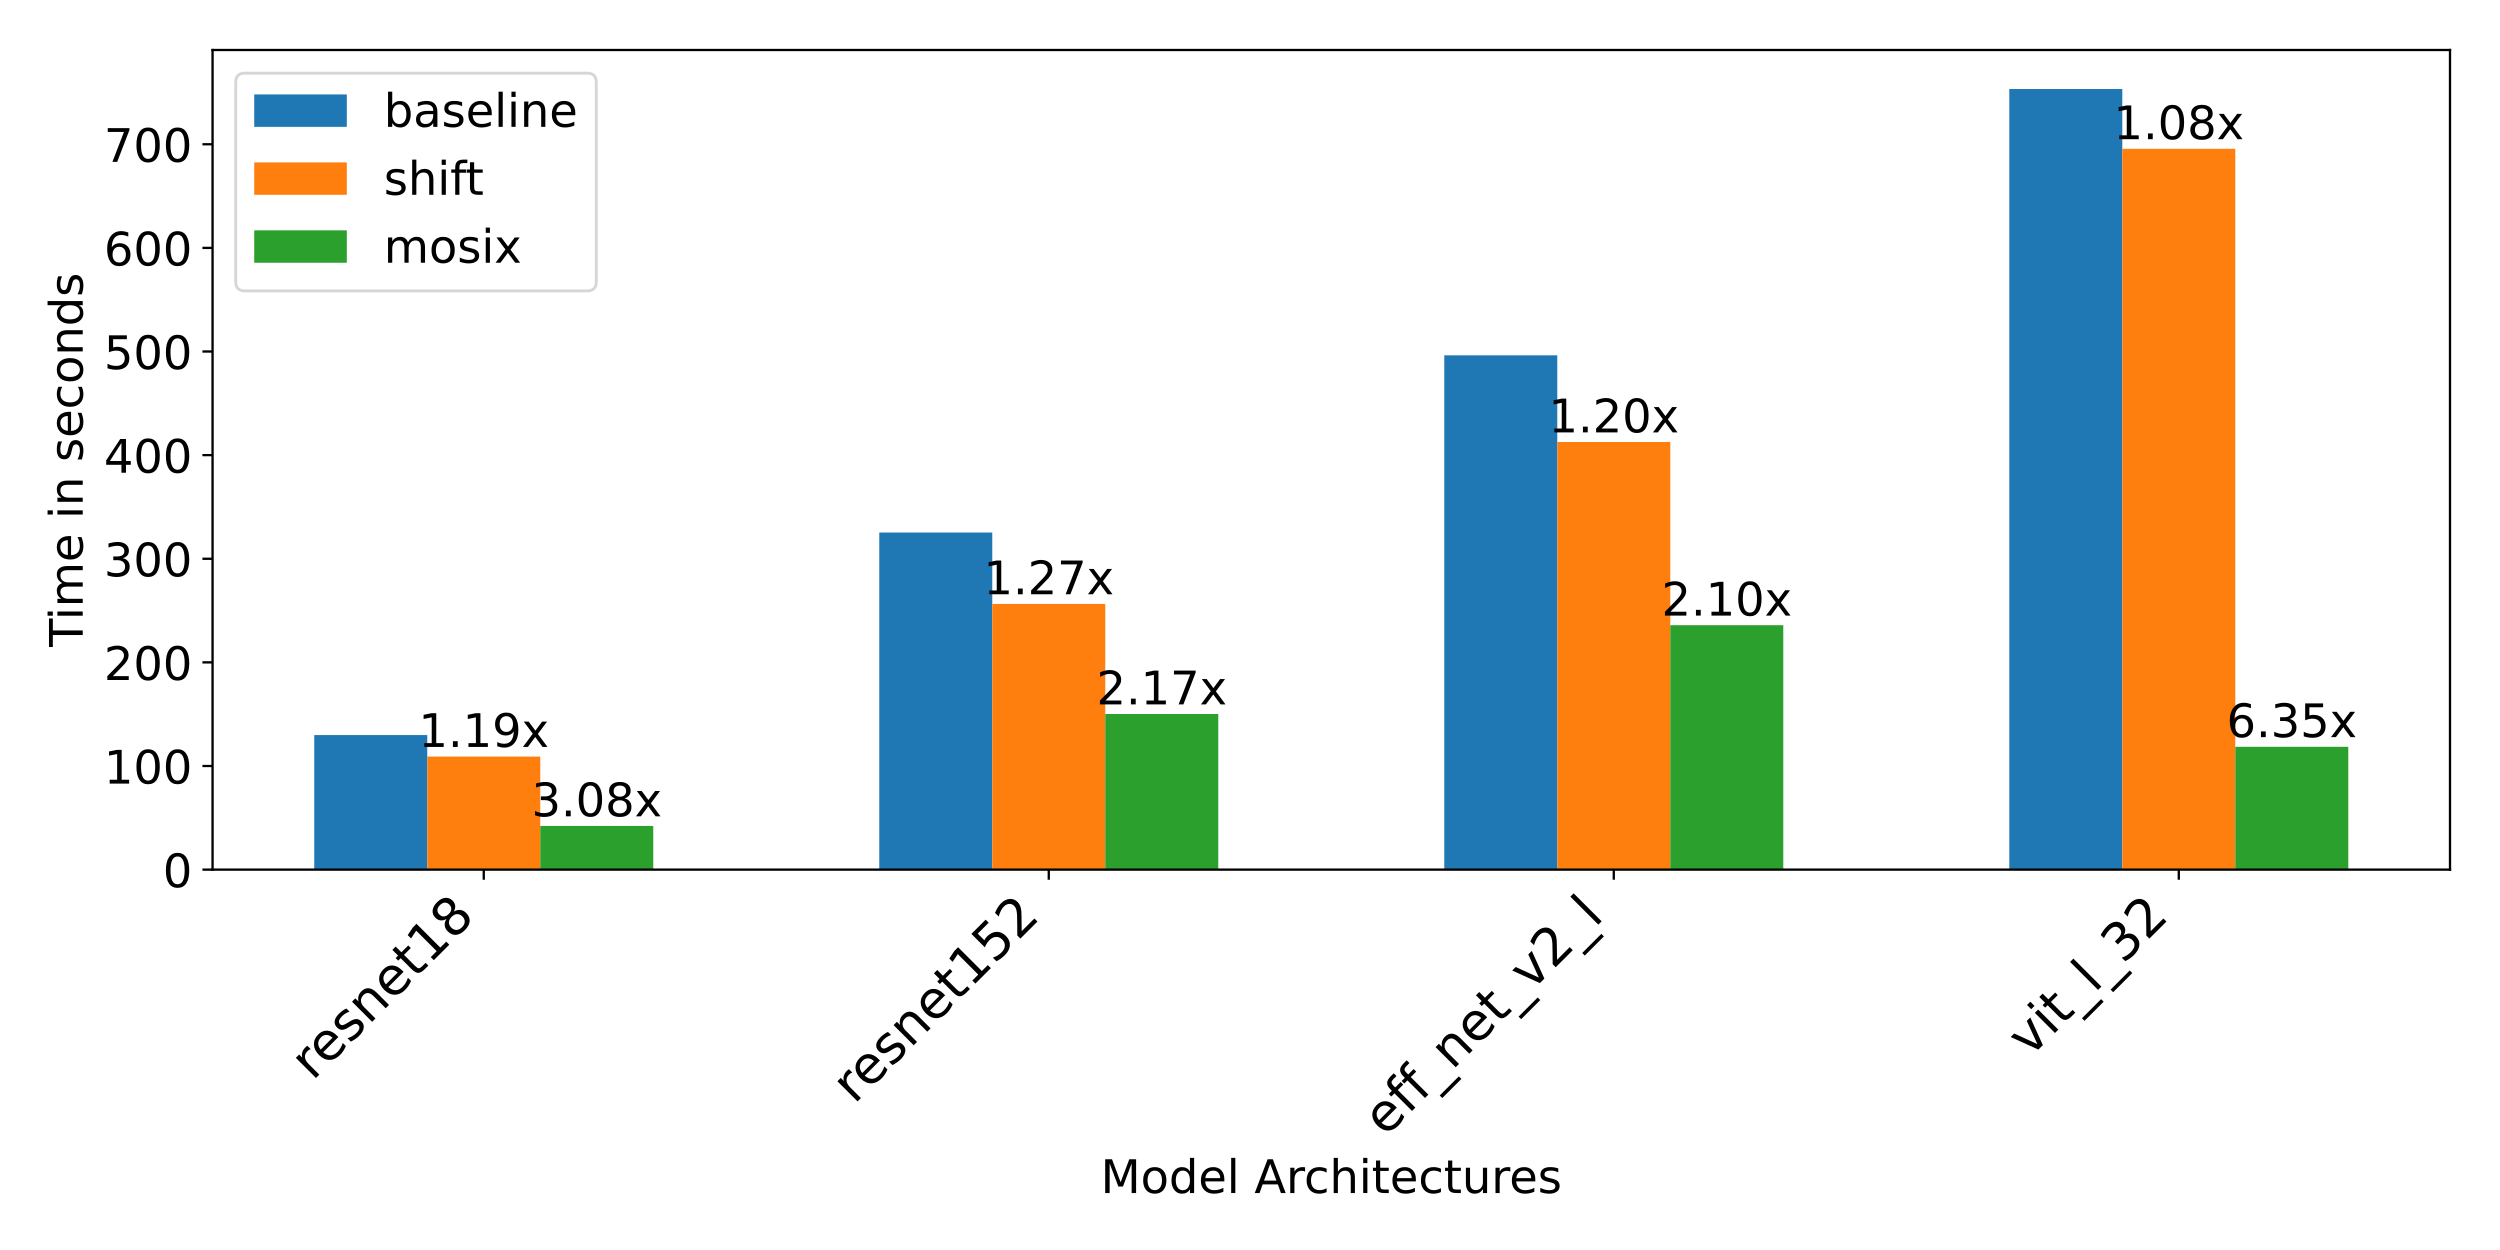
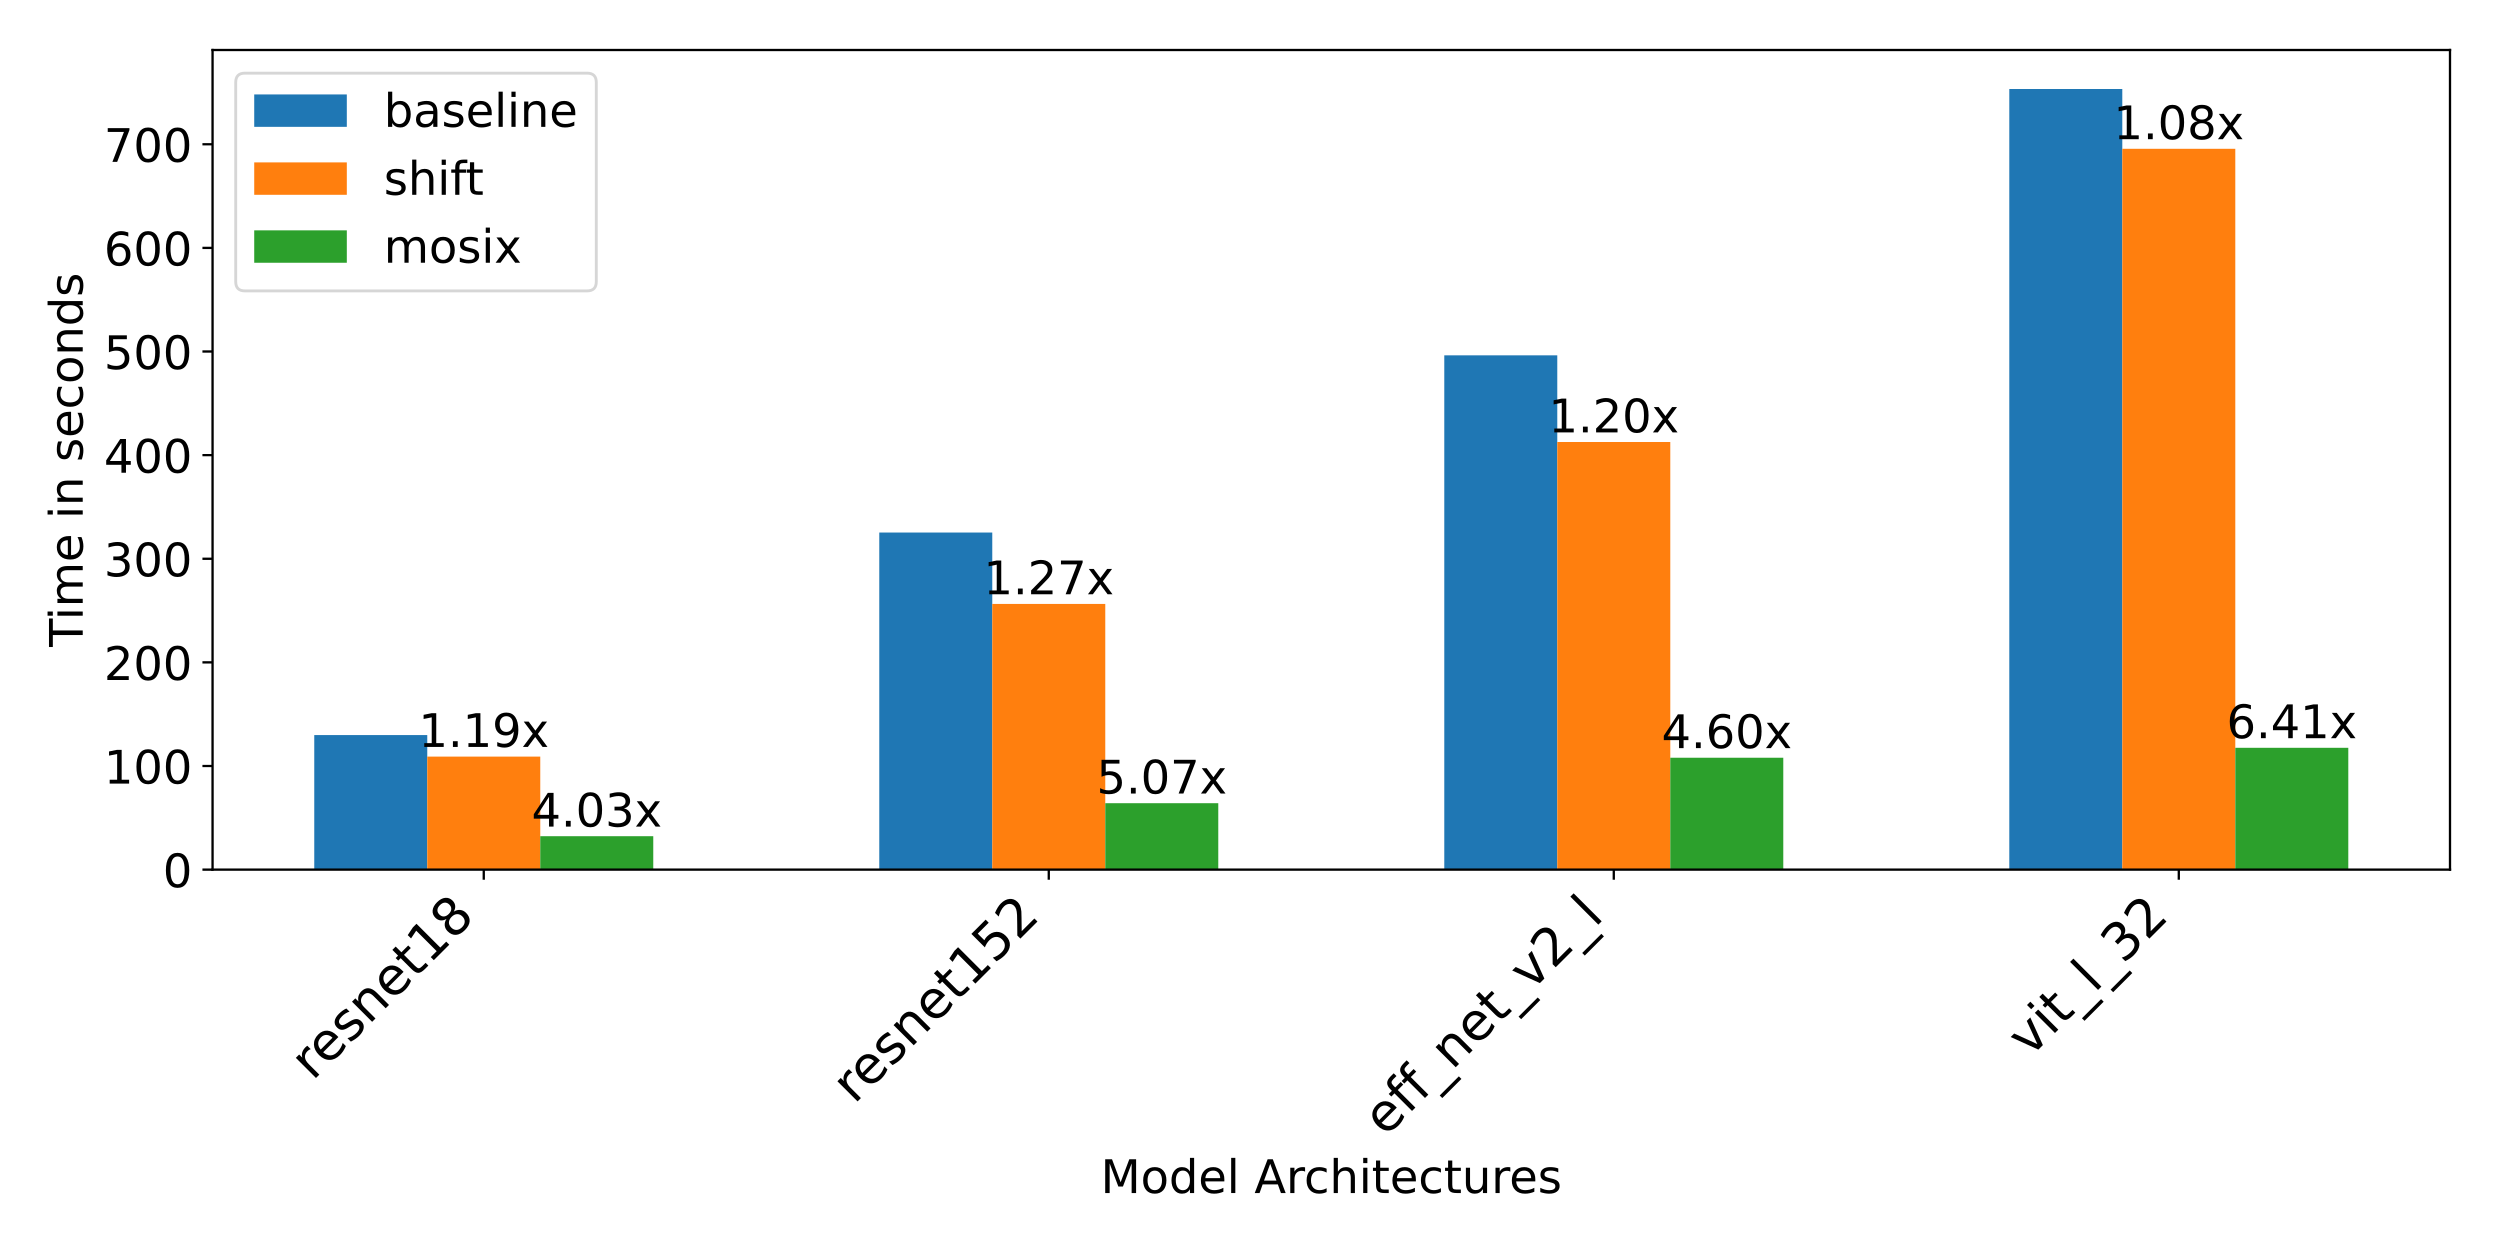
<svg xmlns="http://www.w3.org/2000/svg" xmlns:xlink="http://www.w3.org/1999/xlink" width="864pt" height="432pt" viewBox="0 0 864 432" version="1.1">
  <defs>
    <style type="text/css">*{stroke-linejoin: round; stroke-linecap: butt}</style>
  </defs>
  <g id="figure_1">
    <g id="patch_1">
      <path d="M 0 432  L 864 432  L 864 0  L 0 0  z " style="fill: #ffffff" />
    </g>
    <g id="axes_1">
      <g id="patch_2">
        <path d="M 73.46 300.543  L 846.72 300.543  L 846.72 17.28  L 73.46 17.28  z " style="fill: #ffffff" />
      </g>
      <g id="patch_3">
-         <path d="M 108.608 300.543  L 147.662 300.543  L 147.662 254.031  L 108.608 254.031  z " clip-path="url(#p762d72f875)" style="fill: #1f77b4" />
+         <path d="M 108.608 300.543  L 147.662 300.543  L 147.662 254.031  L 108.608 254.031  z " clip-path="url(#p496a6d318c)" style="fill: #1f77b4" />
      </g>
      <g id="patch_4">
-         <path d="M 303.876 300.543  L 342.929 300.543  L 342.929 184.034  L 303.876 184.034  z " clip-path="url(#p762d72f875)" style="fill: #1f77b4" />
+         <path d="M 303.876 300.543  L 342.929 300.543  L 342.929 184.034  L 303.876 184.034  z " clip-path="url(#p496a6d318c)" style="fill: #1f77b4" />
      </g>
      <g id="patch_5">
-         <path d="M 499.144 300.543  L 538.197 300.543  L 538.197 122.802  L 499.144 122.802  z " clip-path="url(#p762d72f875)" style="fill: #1f77b4" />
+         <path d="M 499.144 300.543  L 538.197 300.543  L 538.197 122.802  L 499.144 122.802  z " clip-path="url(#p496a6d318c)" style="fill: #1f77b4" />
      </g>
      <g id="patch_6">
-         <path d="M 694.411 300.543  L 733.465 300.543  L 733.465 30.769  L 694.411 30.769  z " clip-path="url(#p762d72f875)" style="fill: #1f77b4" />
+         <path d="M 694.411 300.543  L 733.465 300.543  L 733.465 30.769  L 694.411 30.769  z " clip-path="url(#p496a6d318c)" style="fill: #1f77b4" />
      </g>
      <g id="patch_7">
-         <path d="M 147.662 300.543  L 186.715 300.543  L 186.715 261.472  L 147.662 261.472  z " clip-path="url(#p762d72f875)" style="fill: #ff7f0e" />
+         <path d="M 147.662 300.543  L 186.715 300.543  L 186.715 261.472  L 147.662 261.472  z " clip-path="url(#p496a6d318c)" style="fill: #ff7f0e" />
      </g>
      <g id="patch_8">
-         <path d="M 342.929 300.543  L 381.983 300.543  L 381.983 208.709  L 342.929 208.709  z " clip-path="url(#p762d72f875)" style="fill: #ff7f0e" />
+         <path d="M 342.929 300.543  L 381.983 300.543  L 381.983 208.709  L 342.929 208.709  z " clip-path="url(#p496a6d318c)" style="fill: #ff7f0e" />
      </g>
      <g id="patch_9">
-         <path d="M 538.197 300.543  L 577.251 300.543  L 577.251 152.756  L 538.197 152.756  z " clip-path="url(#p762d72f875)" style="fill: #ff7f0e" />
+         <path d="M 538.197 300.543  L 577.251 300.543  L 577.251 152.756  L 538.197 152.756  z " clip-path="url(#p496a6d318c)" style="fill: #ff7f0e" />
      </g>
      <g id="patch_10">
-         <path d="M 733.465 300.543  L 772.518 300.543  L 772.518 51.432  L 733.465 51.432  z " clip-path="url(#p762d72f875)" style="fill: #ff7f0e" />
+         <path d="M 733.465 300.543  L 772.518 300.543  L 772.518 51.432  L 733.465 51.432  z " clip-path="url(#p496a6d318c)" style="fill: #ff7f0e" />
      </g>
      <g id="patch_11">
-         <path d="M 186.715 300.543  L 225.769 300.543  L 225.769 285.445  L 186.715 285.445  z " clip-path="url(#p762d72f875)" style="fill: #2ca02c" />
+         <path d="M 186.715 300.543  L 225.769 300.543  L 225.769 288.999  L 186.715 288.999  z " clip-path="url(#p496a6d318c)" style="fill: #2ca02c" />
      </g>
      <g id="patch_12">
-         <path d="M 381.983 300.543  L 421.036 300.543  L 421.036 246.763  L 381.983 246.763  z " clip-path="url(#p762d72f875)" style="fill: #2ca02c" />
+         <path d="M 381.983 300.543  L 421.036 300.543  L 421.036 277.575  L 381.983 277.575  z " clip-path="url(#p496a6d318c)" style="fill: #2ca02c" />
      </g>
      <g id="patch_13">
-         <path d="M 577.251 300.543  L 616.304 300.543  L 616.304 216.074  L 577.251 216.074  z " clip-path="url(#p762d72f875)" style="fill: #2ca02c" />
+         <path d="M 577.251 300.543  L 616.304 300.543  L 616.304 261.874  L 577.251 261.874  z " clip-path="url(#p496a6d318c)" style="fill: #2ca02c" />
      </g>
      <g id="patch_14">
-         <path d="M 772.518 300.543  L 811.572 300.543  L 811.572 258.084  L 772.518 258.084  z " clip-path="url(#p762d72f875)" style="fill: #2ca02c" />
+         <path d="M 772.518 300.543  L 811.572 300.543  L 811.572 258.442  L 772.518 258.442  z " clip-path="url(#p496a6d318c)" style="fill: #2ca02c" />
      </g>
      <g id="matplotlib.axis_1">
        <g id="xtick_1">
          <g id="line2d_1">
            <defs>
-               <path id="mbc0550a455" d="M 0 0  L 0 3.5  " style="stroke: #000000; stroke-width: 0.8" />
+               <path id="me712359723" d="M 0 0  L 0 3.5  " style="stroke: #000000; stroke-width: 0.8" />
            </defs>
            <g>
-               <use xlink:href="#mbc0550a455" x="167.188" y="300.543" style="stroke: #000000; stroke-width: 0.8" />
+               <use xlink:href="#me712359723" x="167.188" y="300.543" style="stroke: #000000; stroke-width: 0.8" />
            </g>
          </g>
          <g id="text_1">
            <g transform="translate(108.0494 373.7061) rotate(-45) scale(0.18 -0.18)">
              <defs>
                <path id="DejaVuSans-72" d="M 2631 2963  Q 2534 3019 2420 3045  Q 2306 3072 2169 3072  Q 1681 3072 1420 2755  Q 1159 2438 1159 1844  L 1159 0  L 581 0  L 581 3500  L 1159 3500  L 1159 2956  Q 1341 3275 1631 3429  Q 1922 3584 2338 3584  Q 2397 3584 2469 3576  Q 2541 3569 2628 3553  L 2631 2963  z " transform="scale(0.015625)" />
                <path id="DejaVuSans-65" d="M 3597 1894  L 3597 1613  L 953 1613  Q 991 1019 1311 708  Q 1631 397 2203 397  Q 2534 397 2845 478  Q 3156 559 3463 722  L 3463 178  Q 3153 47 2828 -22  Q 2503 -91 2169 -91  Q 1331 -91 842 396  Q 353 884 353 1716  Q 353 2575 817 3079  Q 1281 3584 2069 3584  Q 2775 3584 3186 3129  Q 3597 2675 3597 1894  z M 3022 2063  Q 3016 2534 2758 2815  Q 2500 3097 2075 3097  Q 1594 3097 1305 2825  Q 1016 2553 972 2059  L 3022 2063  z " transform="scale(0.015625)" />
                <path id="DejaVuSans-73" d="M 2834 3397  L 2834 2853  Q 2591 2978 2328 3040  Q 2066 3103 1784 3103  Q 1356 3103 1142 2972  Q 928 2841 928 2578  Q 928 2378 1081 2264  Q 1234 2150 1697 2047  L 1894 2003  Q 2506 1872 2764 1633  Q 3022 1394 3022 966  Q 3022 478 2636 193  Q 2250 -91 1575 -91  Q 1294 -91 989 -36  Q 684 19 347 128  L 347 722  Q 666 556 975 473  Q 1284 391 1588 391  Q 1994 391 2212 530  Q 2431 669 2431 922  Q 2431 1156 2273 1281  Q 2116 1406 1581 1522  L 1381 1569  Q 847 1681 609 1914  Q 372 2147 372 2553  Q 372 3047 722 3315  Q 1072 3584 1716 3584  Q 2034 3584 2315 3537  Q 2597 3491 2834 3397  z " transform="scale(0.015625)" />
                <path id="DejaVuSans-6e" d="M 3513 2113  L 3513 0  L 2938 0  L 2938 2094  Q 2938 2591 2744 2837  Q 2550 3084 2163 3084  Q 1697 3084 1428 2787  Q 1159 2491 1159 1978  L 1159 0  L 581 0  L 581 3500  L 1159 3500  L 1159 2956  Q 1366 3272 1645 3428  Q 1925 3584 2291 3584  Q 2894 3584 3203 3211  Q 3513 2838 3513 2113  z " transform="scale(0.015625)" />
                <path id="DejaVuSans-74" d="M 1172 4494  L 1172 3500  L 2356 3500  L 2356 3053  L 1172 3053  L 1172 1153  Q 1172 725 1289 603  Q 1406 481 1766 481  L 2356 481  L 2356 0  L 1766 0  Q 1100 0 847 248  Q 594 497 594 1153  L 594 3053  L 172 3053  L 172 3500  L 594 3500  L 594 4494  L 1172 4494  z " transform="scale(0.015625)" />
                <path id="DejaVuSans-31" d="M 794 531  L 1825 531  L 1825 4091  L 703 3866  L 703 4441  L 1819 4666  L 2450 4666  L 2450 531  L 3481 531  L 3481 0  L 794 0  L 794 531  z " transform="scale(0.015625)" />
                <path id="DejaVuSans-38" d="M 2034 2216  Q 1584 2216 1326 1975  Q 1069 1734 1069 1313  Q 1069 891 1326 650  Q 1584 409 2034 409  Q 2484 409 2743 651  Q 3003 894 3003 1313  Q 3003 1734 2745 1975  Q 2488 2216 2034 2216  z M 1403 2484  Q 997 2584 770 2862  Q 544 3141 544 3541  Q 544 4100 942 4425  Q 1341 4750 2034 4750  Q 2731 4750 3128 4425  Q 3525 4100 3525 3541  Q 3525 3141 3298 2862  Q 3072 2584 2669 2484  Q 3125 2378 3379 2068  Q 3634 1759 3634 1313  Q 3634 634 3220 271  Q 2806 -91 2034 -91  Q 1263 -91 848 271  Q 434 634 434 1313  Q 434 1759 690 2068  Q 947 2378 1403 2484  z M 1172 3481  Q 1172 3119 1398 2916  Q 1625 2713 2034 2713  Q 2441 2713 2670 2916  Q 2900 3119 2900 3481  Q 2900 3844 2670 4047  Q 2441 4250 2034 4250  Q 1625 4250 1398 4047  Q 1172 3844 1172 3481  z " transform="scale(0.015625)" />
              </defs>
              <use xlink:href="#DejaVuSans-72" />
              <use xlink:href="#DejaVuSans-65" x="38.863" />
              <use xlink:href="#DejaVuSans-73" x="100.387" />
              <use xlink:href="#DejaVuSans-6e" x="152.486" />
              <use xlink:href="#DejaVuSans-65" x="215.865" />
              <use xlink:href="#DejaVuSans-74" x="277.389" />
              <use xlink:href="#DejaVuSans-31" x="316.598" />
              <use xlink:href="#DejaVuSans-38" x="380.221" />
            </g>
          </g>
        </g>
        <g id="xtick_2">
          <g id="line2d_2">
            <g>
-               <use xlink:href="#mbc0550a455" x="362.456" y="300.543" style="stroke: #000000; stroke-width: 0.8" />
+               <use xlink:href="#me712359723" x="362.456" y="300.543" style="stroke: #000000; stroke-width: 0.8" />
            </g>
          </g>
          <g id="text_2">
            <g transform="translate(295.2189 381.8042) rotate(-45) scale(0.18 -0.18)">
              <defs>
                <path id="DejaVuSans-35" d="M 691 4666  L 3169 4666  L 3169 4134  L 1269 4134  L 1269 2991  Q 1406 3038 1543 3061  Q 1681 3084 1819 3084  Q 2600 3084 3056 2656  Q 3513 2228 3513 1497  Q 3513 744 3044 326  Q 2575 -91 1722 -91  Q 1428 -91 1123 -41  Q 819 9 494 109  L 494 744  Q 775 591 1075 516  Q 1375 441 1709 441  Q 2250 441 2565 725  Q 2881 1009 2881 1497  Q 2881 1984 2565 2268  Q 2250 2553 1709 2553  Q 1456 2553 1204 2497  Q 953 2441 691 2322  L 691 4666  z " transform="scale(0.015625)" />
                <path id="DejaVuSans-32" d="M 1228 531  L 3431 531  L 3431 0  L 469 0  L 469 531  Q 828 903 1448 1529  Q 2069 2156 2228 2338  Q 2531 2678 2651 2914  Q 2772 3150 2772 3378  Q 2772 3750 2511 3984  Q 2250 4219 1831 4219  Q 1534 4219 1204 4116  Q 875 4013 500 3803  L 500 4441  Q 881 4594 1212 4672  Q 1544 4750 1819 4750  Q 2544 4750 2975 4387  Q 3406 4025 3406 3419  Q 3406 3131 3298 2873  Q 3191 2616 2906 2266  Q 2828 2175 2409 1742  Q 1991 1309 1228 531  z " transform="scale(0.015625)" />
              </defs>
              <use xlink:href="#DejaVuSans-72" />
              <use xlink:href="#DejaVuSans-65" x="38.863" />
              <use xlink:href="#DejaVuSans-73" x="100.387" />
              <use xlink:href="#DejaVuSans-6e" x="152.486" />
              <use xlink:href="#DejaVuSans-65" x="215.865" />
              <use xlink:href="#DejaVuSans-74" x="277.389" />
              <use xlink:href="#DejaVuSans-31" x="316.598" />
              <use xlink:href="#DejaVuSans-35" x="380.221" />
              <use xlink:href="#DejaVuSans-32" x="443.844" />
            </g>
          </g>
        </g>
        <g id="xtick_3">
          <g id="line2d_3">
            <g>
-               <use xlink:href="#mbc0550a455" x="557.724" y="300.543" style="stroke: #000000; stroke-width: 0.8" />
+               <use xlink:href="#me712359723" x="557.724" y="300.543" style="stroke: #000000; stroke-width: 0.8" />
            </g>
          </g>
          <g id="text_3">
            <g transform="translate(478.7829 393.1539) rotate(-45) scale(0.18 -0.18)">
              <defs>
                <path id="DejaVuSans-66" d="M 2375 4863  L 2375 4384  L 1825 4384  Q 1516 4384 1395 4259  Q 1275 4134 1275 3809  L 1275 3500  L 2222 3500  L 2222 3053  L 1275 3053  L 1275 0  L 697 0  L 697 3053  L 147 3053  L 147 3500  L 697 3500  L 697 3744  Q 697 4328 969 4595  Q 1241 4863 1831 4863  L 2375 4863  z " transform="scale(0.015625)" />
                <path id="DejaVuSans-5f" d="M 3263 -1063  L 3263 -1509  L -63 -1509  L -63 -1063  L 3263 -1063  z " transform="scale(0.015625)" />
                <path id="DejaVuSans-76" d="M 191 3500  L 800 3500  L 1894 563  L 2988 3500  L 3597 3500  L 2284 0  L 1503 0  L 191 3500  z " transform="scale(0.015625)" />
                <path id="DejaVuSans-6c" d="M 603 4863  L 1178 4863  L 1178 0  L 603 0  L 603 4863  z " transform="scale(0.015625)" />
              </defs>
              <use xlink:href="#DejaVuSans-65" />
              <use xlink:href="#DejaVuSans-66" x="61.523" />
              <use xlink:href="#DejaVuSans-66" x="96.729" />
              <use xlink:href="#DejaVuSans-5f" x="131.934" />
              <use xlink:href="#DejaVuSans-6e" x="181.934" />
              <use xlink:href="#DejaVuSans-65" x="245.312" />
              <use xlink:href="#DejaVuSans-74" x="306.836" />
              <use xlink:href="#DejaVuSans-5f" x="346.045" />
              <use xlink:href="#DejaVuSans-76" x="396.045" />
              <use xlink:href="#DejaVuSans-32" x="455.225" />
              <use xlink:href="#DejaVuSans-5f" x="518.848" />
              <use xlink:href="#DejaVuSans-6c" x="568.848" />
            </g>
          </g>
        </g>
        <g id="xtick_4">
          <g id="line2d_4">
            <g>
-               <use xlink:href="#mbc0550a455" x="752.992" y="300.543" style="stroke: #000000; stroke-width: 0.8" />
+               <use xlink:href="#me712359723" x="752.992" y="300.543" style="stroke: #000000; stroke-width: 0.8" />
            </g>
          </g>
          <g id="text_4">
            <g transform="translate(701.4713 365.7332) rotate(-45) scale(0.18 -0.18)">
              <defs>
                <path id="DejaVuSans-69" d="M 603 3500  L 1178 3500  L 1178 0  L 603 0  L 603 3500  z M 603 4863  L 1178 4863  L 1178 4134  L 603 4134  L 603 4863  z " transform="scale(0.015625)" />
                <path id="DejaVuSans-33" d="M 2597 2516  Q 3050 2419 3304 2112  Q 3559 1806 3559 1356  Q 3559 666 3084 287  Q 2609 -91 1734 -91  Q 1441 -91 1130 -33  Q 819 25 488 141  L 488 750  Q 750 597 1062 519  Q 1375 441 1716 441  Q 2309 441 2620 675  Q 2931 909 2931 1356  Q 2931 1769 2642 2001  Q 2353 2234 1838 2234  L 1294 2234  L 1294 2753  L 1863 2753  Q 2328 2753 2575 2939  Q 2822 3125 2822 3475  Q 2822 3834 2567 4026  Q 2313 4219 1838 4219  Q 1578 4219 1281 4162  Q 984 4106 628 3988  L 628 4550  Q 988 4650 1302 4700  Q 1616 4750 1894 4750  Q 2613 4750 3031 4423  Q 3450 4097 3450 3541  Q 3450 3153 3228 2886  Q 3006 2619 2597 2516  z " transform="scale(0.015625)" />
              </defs>
              <use xlink:href="#DejaVuSans-76" />
              <use xlink:href="#DejaVuSans-69" x="59.18" />
              <use xlink:href="#DejaVuSans-74" x="86.963" />
              <use xlink:href="#DejaVuSans-5f" x="126.172" />
              <use xlink:href="#DejaVuSans-6c" x="176.172" />
              <use xlink:href="#DejaVuSans-5f" x="203.955" />
              <use xlink:href="#DejaVuSans-33" x="253.955" />
              <use xlink:href="#DejaVuSans-32" x="317.578" />
            </g>
          </g>
        </g>
        <g id="text_5">
          <g transform="translate(380.3913 412.3124) scale(0.16 -0.16)">
            <defs>
              <path id="DejaVuSans-4d" d="M 628 4666  L 1569 4666  L 2759 1491  L 3956 4666  L 4897 4666  L 4897 0  L 4281 0  L 4281 4097  L 3078 897  L 2444 897  L 1241 4097  L 1241 0  L 628 0  L 628 4666  z " transform="scale(0.015625)" />
              <path id="DejaVuSans-6f" d="M 1959 3097  Q 1497 3097 1228 2736  Q 959 2375 959 1747  Q 959 1119 1226 758  Q 1494 397 1959 397  Q 2419 397 2687 759  Q 2956 1122 2956 1747  Q 2956 2369 2687 2733  Q 2419 3097 1959 3097  z M 1959 3584  Q 2709 3584 3137 3096  Q 3566 2609 3566 1747  Q 3566 888 3137 398  Q 2709 -91 1959 -91  Q 1206 -91 779 398  Q 353 888 353 1747  Q 353 2609 779 3096  Q 1206 3584 1959 3584  z " transform="scale(0.015625)" />
              <path id="DejaVuSans-64" d="M 2906 2969  L 2906 4863  L 3481 4863  L 3481 0  L 2906 0  L 2906 525  Q 2725 213 2448 61  Q 2172 -91 1784 -91  Q 1150 -91 751 415  Q 353 922 353 1747  Q 353 2572 751 3078  Q 1150 3584 1784 3584  Q 2172 3584 2448 3432  Q 2725 3281 2906 2969  z M 947 1747  Q 947 1113 1208 752  Q 1469 391 1925 391  Q 2381 391 2643 752  Q 2906 1113 2906 1747  Q 2906 2381 2643 2742  Q 2381 3103 1925 3103  Q 1469 3103 1208 2742  Q 947 2381 947 1747  z " transform="scale(0.015625)" />
              <path id="DejaVuSans-20" transform="scale(0.015625)" />
              <path id="DejaVuSans-41" d="M 2188 4044  L 1331 1722  L 3047 1722  L 2188 4044  z M 1831 4666  L 2547 4666  L 4325 0  L 3669 0  L 3244 1197  L 1141 1197  L 716 0  L 50 0  L 1831 4666  z " transform="scale(0.015625)" />
              <path id="DejaVuSans-63" d="M 3122 3366  L 3122 2828  Q 2878 2963 2633 3030  Q 2388 3097 2138 3097  Q 1578 3097 1268 2742  Q 959 2388 959 1747  Q 959 1106 1268 751  Q 1578 397 2138 397  Q 2388 397 2633 464  Q 2878 531 3122 666  L 3122 134  Q 2881 22 2623 -34  Q 2366 -91 2075 -91  Q 1284 -91 818 406  Q 353 903 353 1747  Q 353 2603 823 3093  Q 1294 3584 2113 3584  Q 2378 3584 2631 3529  Q 2884 3475 3122 3366  z " transform="scale(0.015625)" />
              <path id="DejaVuSans-68" d="M 3513 2113  L 3513 0  L 2938 0  L 2938 2094  Q 2938 2591 2744 2837  Q 2550 3084 2163 3084  Q 1697 3084 1428 2787  Q 1159 2491 1159 1978  L 1159 0  L 581 0  L 581 4863  L 1159 4863  L 1159 2956  Q 1366 3272 1645 3428  Q 1925 3584 2291 3584  Q 2894 3584 3203 3211  Q 3513 2838 3513 2113  z " transform="scale(0.015625)" />
              <path id="DejaVuSans-75" d="M 544 1381  L 544 3500  L 1119 3500  L 1119 1403  Q 1119 906 1312 657  Q 1506 409 1894 409  Q 2359 409 2629 706  Q 2900 1003 2900 1516  L 2900 3500  L 3475 3500  L 3475 0  L 2900 0  L 2900 538  Q 2691 219 2414 64  Q 2138 -91 1772 -91  Q 1169 -91 856 284  Q 544 659 544 1381  z M 1991 3584  L 1991 3584  z " transform="scale(0.015625)" />
            </defs>
            <use xlink:href="#DejaVuSans-4d" />
            <use xlink:href="#DejaVuSans-6f" x="86.279" />
            <use xlink:href="#DejaVuSans-64" x="147.461" />
            <use xlink:href="#DejaVuSans-65" x="210.938" />
            <use xlink:href="#DejaVuSans-6c" x="272.461" />
            <use xlink:href="#DejaVuSans-20" x="300.244" />
            <use xlink:href="#DejaVuSans-41" x="332.031" />
            <use xlink:href="#DejaVuSans-72" x="400.439" />
            <use xlink:href="#DejaVuSans-63" x="439.303" />
            <use xlink:href="#DejaVuSans-68" x="494.283" />
            <use xlink:href="#DejaVuSans-69" x="557.662" />
            <use xlink:href="#DejaVuSans-74" x="585.445" />
            <use xlink:href="#DejaVuSans-65" x="624.654" />
            <use xlink:href="#DejaVuSans-63" x="686.178" />
            <use xlink:href="#DejaVuSans-74" x="741.158" />
            <use xlink:href="#DejaVuSans-75" x="780.367" />
            <use xlink:href="#DejaVuSans-72" x="843.746" />
            <use xlink:href="#DejaVuSans-65" x="882.609" />
            <use xlink:href="#DejaVuSans-73" x="944.133" />
          </g>
        </g>
      </g>
      <g id="matplotlib.axis_2">
        <g id="ytick_1">
          <g id="line2d_5">
            <defs>
-               <path id="m5f41043212" d="M 0 0  L -3.5 0  " style="stroke: #000000; stroke-width: 0.8" />
+               <path id="me6316fe0f2" d="M 0 0  L -3.5 0  " style="stroke: #000000; stroke-width: 0.8" />
            </defs>
            <g>
-               <use xlink:href="#m5f41043212" x="73.46" y="300.543" style="stroke: #000000; stroke-width: 0.8" />
+               <use xlink:href="#me6316fe0f2" x="73.46" y="300.543" style="stroke: #000000; stroke-width: 0.8" />
            </g>
          </g>
          <g id="text_6">
            <g transform="translate(56.28 306.6215) scale(0.16 -0.16)">
              <defs>
                <path id="DejaVuSans-30" d="M 2034 4250  Q 1547 4250 1301 3770  Q 1056 3291 1056 2328  Q 1056 1369 1301 889  Q 1547 409 2034 409  Q 2525 409 2770 889  Q 3016 1369 3016 2328  Q 3016 3291 2770 3770  Q 2525 4250 2034 4250  z M 2034 4750  Q 2819 4750 3233 4129  Q 3647 3509 3647 2328  Q 3647 1150 3233 529  Q 2819 -91 2034 -91  Q 1250 -91 836 529  Q 422 1150 422 2328  Q 422 3509 836 4129  Q 1250 4750 2034 4750  z " transform="scale(0.015625)" />
              </defs>
              <use xlink:href="#DejaVuSans-30" />
            </g>
          </g>
        </g>
        <g id="ytick_2">
          <g id="line2d_6">
            <g>
-               <use xlink:href="#m5f41043212" x="73.46" y="264.731" style="stroke: #000000; stroke-width: 0.8" />
+               <use xlink:href="#me6316fe0f2" x="73.46" y="264.731" style="stroke: #000000; stroke-width: 0.8" />
            </g>
          </g>
          <g id="text_7">
            <g transform="translate(35.92 270.8097) scale(0.16 -0.16)">
              <use xlink:href="#DejaVuSans-31" />
              <use xlink:href="#DejaVuSans-30" x="63.623" />
              <use xlink:href="#DejaVuSans-30" x="127.246" />
            </g>
          </g>
        </g>
        <g id="ytick_3">
          <g id="line2d_7">
            <g>
-               <use xlink:href="#m5f41043212" x="73.46" y="228.919" style="stroke: #000000; stroke-width: 0.8" />
+               <use xlink:href="#me6316fe0f2" x="73.46" y="228.919" style="stroke: #000000; stroke-width: 0.8" />
            </g>
          </g>
          <g id="text_8">
            <g transform="translate(35.92 234.9979) scale(0.16 -0.16)">
              <use xlink:href="#DejaVuSans-32" />
              <use xlink:href="#DejaVuSans-30" x="63.623" />
              <use xlink:href="#DejaVuSans-30" x="127.246" />
            </g>
          </g>
        </g>
        <g id="ytick_4">
          <g id="line2d_8">
            <g>
-               <use xlink:href="#m5f41043212" x="73.46" y="193.107" style="stroke: #000000; stroke-width: 0.8" />
+               <use xlink:href="#me6316fe0f2" x="73.46" y="193.107" style="stroke: #000000; stroke-width: 0.8" />
            </g>
          </g>
          <g id="text_9">
            <g transform="translate(35.92 199.186) scale(0.16 -0.16)">
              <use xlink:href="#DejaVuSans-33" />
              <use xlink:href="#DejaVuSans-30" x="63.623" />
              <use xlink:href="#DejaVuSans-30" x="127.246" />
            </g>
          </g>
        </g>
        <g id="ytick_5">
          <g id="line2d_9">
            <g>
-               <use xlink:href="#m5f41043212" x="73.46" y="157.295" style="stroke: #000000; stroke-width: 0.8" />
+               <use xlink:href="#me6316fe0f2" x="73.46" y="157.295" style="stroke: #000000; stroke-width: 0.8" />
            </g>
          </g>
          <g id="text_10">
            <g transform="translate(35.92 163.3742) scale(0.16 -0.16)">
              <defs>
                <path id="DejaVuSans-34" d="M 2419 4116  L 825 1625  L 2419 1625  L 2419 4116  z M 2253 4666  L 3047 4666  L 3047 1625  L 3713 1625  L 3713 1100  L 3047 1100  L 3047 0  L 2419 0  L 2419 1100  L 313 1100  L 313 1709  L 2253 4666  z " transform="scale(0.015625)" />
              </defs>
              <use xlink:href="#DejaVuSans-34" />
              <use xlink:href="#DejaVuSans-30" x="63.623" />
              <use xlink:href="#DejaVuSans-30" x="127.246" />
            </g>
          </g>
        </g>
        <g id="ytick_6">
          <g id="line2d_10">
            <g>
-               <use xlink:href="#m5f41043212" x="73.46" y="121.484" style="stroke: #000000; stroke-width: 0.8" />
+               <use xlink:href="#me6316fe0f2" x="73.46" y="121.484" style="stroke: #000000; stroke-width: 0.8" />
            </g>
          </g>
          <g id="text_11">
            <g transform="translate(35.92 127.5624) scale(0.16 -0.16)">
              <use xlink:href="#DejaVuSans-35" />
              <use xlink:href="#DejaVuSans-30" x="63.623" />
              <use xlink:href="#DejaVuSans-30" x="127.246" />
            </g>
          </g>
        </g>
        <g id="ytick_7">
          <g id="line2d_11">
            <g>
-               <use xlink:href="#m5f41043212" x="73.46" y="85.672" style="stroke: #000000; stroke-width: 0.8" />
+               <use xlink:href="#me6316fe0f2" x="73.46" y="85.672" style="stroke: #000000; stroke-width: 0.8" />
            </g>
          </g>
          <g id="text_12">
            <g transform="translate(35.92 91.75057) scale(0.16 -0.16)">
              <defs>
                <path id="DejaVuSans-36" d="M 2113 2584  Q 1688 2584 1439 2293  Q 1191 2003 1191 1497  Q 1191 994 1439 701  Q 1688 409 2113 409  Q 2538 409 2786 701  Q 3034 994 3034 1497  Q 3034 2003 2786 2293  Q 2538 2584 2113 2584  z M 3366 4563  L 3366 3988  Q 3128 4100 2886 4159  Q 2644 4219 2406 4219  Q 1781 4219 1451 3797  Q 1122 3375 1075 2522  Q 1259 2794 1537 2939  Q 1816 3084 2150 3084  Q 2853 3084 3261 2657  Q 3669 2231 3669 1497  Q 3669 778 3244 343  Q 2819 -91 2113 -91  Q 1303 -91 875 529  Q 447 1150 447 2328  Q 447 3434 972 4092  Q 1497 4750 2381 4750  Q 2619 4750 2861 4703  Q 3103 4656 3366 4563  z " transform="scale(0.015625)" />
              </defs>
              <use xlink:href="#DejaVuSans-36" />
              <use xlink:href="#DejaVuSans-30" x="63.623" />
              <use xlink:href="#DejaVuSans-30" x="127.246" />
            </g>
          </g>
        </g>
        <g id="ytick_8">
          <g id="line2d_12">
            <g>
-               <use xlink:href="#m5f41043212" x="73.46" y="49.86" style="stroke: #000000; stroke-width: 0.8" />
+               <use xlink:href="#me6316fe0f2" x="73.46" y="49.86" style="stroke: #000000; stroke-width: 0.8" />
            </g>
          </g>
          <g id="text_13">
            <g transform="translate(35.92 55.93875) scale(0.16 -0.16)">
              <defs>
                <path id="DejaVuSans-37" d="M 525 4666  L 3525 4666  L 3525 4397  L 1831 0  L 1172 0  L 2766 4134  L 525 4134  L 525 4666  z " transform="scale(0.015625)" />
              </defs>
              <use xlink:href="#DejaVuSans-37" />
              <use xlink:href="#DejaVuSans-30" x="63.623" />
              <use xlink:href="#DejaVuSans-30" x="127.246" />
            </g>
          </g>
        </g>
        <g id="text_14">
          <g transform="translate(28.5925 223.5626) rotate(-90) scale(0.16 -0.16)">
            <defs>
              <path id="DejaVuSans-54" d="M -19 4666  L 3928 4666  L 3928 4134  L 2272 4134  L 2272 0  L 1638 0  L 1638 4134  L -19 4134  L -19 4666  z " transform="scale(0.015625)" />
              <path id="DejaVuSans-6d" d="M 3328 2828  Q 3544 3216 3844 3400  Q 4144 3584 4550 3584  Q 5097 3584 5394 3201  Q 5691 2819 5691 2113  L 5691 0  L 5113 0  L 5113 2094  Q 5113 2597 4934 2840  Q 4756 3084 4391 3084  Q 3944 3084 3684 2787  Q 3425 2491 3425 1978  L 3425 0  L 2847 0  L 2847 2094  Q 2847 2600 2669 2842  Q 2491 3084 2119 3084  Q 1678 3084 1418 2786  Q 1159 2488 1159 1978  L 1159 0  L 581 0  L 581 3500  L 1159 3500  L 1159 2956  Q 1356 3278 1631 3431  Q 1906 3584 2284 3584  Q 2666 3584 2933 3390  Q 3200 3197 3328 2828  z " transform="scale(0.015625)" />
            </defs>
            <use xlink:href="#DejaVuSans-54" />
            <use xlink:href="#DejaVuSans-69" x="57.959" />
            <use xlink:href="#DejaVuSans-6d" x="85.742" />
            <use xlink:href="#DejaVuSans-65" x="183.154" />
            <use xlink:href="#DejaVuSans-20" x="244.678" />
            <use xlink:href="#DejaVuSans-69" x="276.465" />
            <use xlink:href="#DejaVuSans-6e" x="304.248" />
            <use xlink:href="#DejaVuSans-20" x="367.627" />
            <use xlink:href="#DejaVuSans-73" x="399.414" />
            <use xlink:href="#DejaVuSans-65" x="451.514" />
            <use xlink:href="#DejaVuSans-63" x="513.037" />
            <use xlink:href="#DejaVuSans-6f" x="568.018" />
            <use xlink:href="#DejaVuSans-6e" x="629.199" />
            <use xlink:href="#DejaVuSans-64" x="692.578" />
            <use xlink:href="#DejaVuSans-73" x="756.055" />
          </g>
        </g>
      </g>
      <g id="patch_15">
        <path d="M 73.46 300.543  L 73.46 17.28  " style="fill: none; stroke: #000000; stroke-width: 0.8; stroke-linejoin: miter; stroke-linecap: square" />
      </g>
      <g id="patch_16">
        <path d="M 846.72 300.543  L 846.72 17.28  " style="fill: none; stroke: #000000; stroke-width: 0.8; stroke-linejoin: miter; stroke-linecap: square" />
      </g>
      <g id="patch_17">
        <path d="M 73.46 300.543  L 846.72 300.543  " style="fill: none; stroke: #000000; stroke-width: 0.8; stroke-linejoin: miter; stroke-linecap: square" />
      </g>
      <g id="patch_18">
        <path d="M 73.46 17.28  L 846.72 17.28  " style="fill: none; stroke: #000000; stroke-width: 0.8; stroke-linejoin: miter; stroke-linecap: square" />
      </g>
      <g id="text_15">
        <g transform="translate(144.641 258.1446) scale(0.16 -0.16)">
          <defs>
            <path id="DejaVuSans-2e" d="M 684 794  L 1344 794  L 1344 0  L 684 0  L 684 794  z " transform="scale(0.015625)" />
            <path id="DejaVuSans-39" d="M 703 97  L 703 672  Q 941 559 1184 500  Q 1428 441 1663 441  Q 2288 441 2617 861  Q 2947 1281 2994 2138  Q 2813 1869 2534 1725  Q 2256 1581 1919 1581  Q 1219 1581 811 2004  Q 403 2428 403 3163  Q 403 3881 828 4315  Q 1253 4750 1959 4750  Q 2769 4750 3195 4129  Q 3622 3509 3622 2328  Q 3622 1225 3098 567  Q 2575 -91 1691 -91  Q 1453 -91 1209 -44  Q 966 3 703 97  z M 1959 2075  Q 2384 2075 2632 2365  Q 2881 2656 2881 3163  Q 2881 3666 2632 3958  Q 2384 4250 1959 4250  Q 1534 4250 1286 3958  Q 1038 3666 1038 3163  Q 1038 2656 1286 2365  Q 1534 2075 1959 2075  z " transform="scale(0.015625)" />
            <path id="DejaVuSans-78" d="M 3513 3500  L 2247 1797  L 3578 0  L 2900 0  L 1881 1375  L 863 0  L 184 0  L 1544 1831  L 300 3500  L 978 3500  L 1906 2253  L 2834 3500  L 3513 3500  z " transform="scale(0.015625)" />
          </defs>
          <use xlink:href="#DejaVuSans-31" />
          <use xlink:href="#DejaVuSans-2e" x="63.623" />
          <use xlink:href="#DejaVuSans-31" x="95.41" />
          <use xlink:href="#DejaVuSans-39" x="159.033" />
          <use xlink:href="#DejaVuSans-78" x="222.656" />
        </g>
      </g>
      <g id="text_16">
        <g transform="translate(339.9087 205.3814) scale(0.16 -0.16)">
          <use xlink:href="#DejaVuSans-31" />
          <use xlink:href="#DejaVuSans-2e" x="63.623" />
          <use xlink:href="#DejaVuSans-32" x="95.41" />
          <use xlink:href="#DejaVuSans-37" x="159.033" />
          <use xlink:href="#DejaVuSans-78" x="222.656" />
        </g>
      </g>
      <g id="text_17">
        <g transform="translate(535.1763 149.4289) scale(0.16 -0.16)">
          <use xlink:href="#DejaVuSans-31" />
          <use xlink:href="#DejaVuSans-2e" x="63.623" />
          <use xlink:href="#DejaVuSans-32" x="95.41" />
          <use xlink:href="#DejaVuSans-30" x="159.033" />
          <use xlink:href="#DejaVuSans-78" x="222.656" />
        </g>
      </g>
      <g id="text_18">
        <g transform="translate(730.444 48.1049) scale(0.16 -0.16)">
          <use xlink:href="#DejaVuSans-31" />
          <use xlink:href="#DejaVuSans-2e" x="63.623" />
          <use xlink:href="#DejaVuSans-30" x="95.41" />
          <use xlink:href="#DejaVuSans-38" x="159.033" />
          <use xlink:href="#DejaVuSans-78" x="222.656" />
        </g>
      </g>
      <g id="text_19">
-         <g transform="translate(183.6945 282.1178) scale(0.16 -0.16)">
-           <use xlink:href="#DejaVuSans-33" />
+         <g transform="translate(183.6945 285.6717) scale(0.16 -0.16)">
+           <use xlink:href="#DejaVuSans-34" />
          <use xlink:href="#DejaVuSans-2e" x="63.623" />
          <use xlink:href="#DejaVuSans-30" x="95.41" />
-           <use xlink:href="#DejaVuSans-38" x="159.033" />
+           <use xlink:href="#DejaVuSans-33" x="159.033" />
          <use xlink:href="#DejaVuSans-78" x="222.656" />
        </g>
      </g>
      <g id="text_20">
-         <g transform="translate(378.9622 243.4357) scale(0.16 -0.16)">
-           <use xlink:href="#DejaVuSans-32" />
-           <use xlink:href="#DejaVuSans-2e" x="63.623" />
-           <use xlink:href="#DejaVuSans-31" x="95.41" />
+         <g transform="translate(378.9622 274.2471) scale(0.16 -0.16)">
+           <use xlink:href="#DejaVuSans-35" />
+           <use xlink:href="#DejaVuSans-2e" x="63.623" />
+           <use xlink:href="#DejaVuSans-30" x="95.41" />
          <use xlink:href="#DejaVuSans-37" x="159.033" />
          <use xlink:href="#DejaVuSans-78" x="222.656" />
        </g>
      </g>
      <g id="text_21">
-         <g transform="translate(574.2299 212.7468) scale(0.16 -0.16)">
-           <use xlink:href="#DejaVuSans-32" />
-           <use xlink:href="#DejaVuSans-2e" x="63.623" />
-           <use xlink:href="#DejaVuSans-31" x="95.41" />
+         <g transform="translate(574.2299 258.5465) scale(0.16 -0.16)">
+           <use xlink:href="#DejaVuSans-34" />
+           <use xlink:href="#DejaVuSans-2e" x="63.623" />
+           <use xlink:href="#DejaVuSans-36" x="95.41" />
          <use xlink:href="#DejaVuSans-30" x="159.033" />
          <use xlink:href="#DejaVuSans-78" x="222.656" />
        </g>
      </g>
      <g id="text_22">
-         <g transform="translate(769.4976 254.7565) scale(0.16 -0.16)">
+         <g transform="translate(769.4976 255.114) scale(0.16 -0.16)">
          <use xlink:href="#DejaVuSans-36" />
          <use xlink:href="#DejaVuSans-2e" x="63.623" />
-           <use xlink:href="#DejaVuSans-33" x="95.41" />
-           <use xlink:href="#DejaVuSans-35" x="159.033" />
+           <use xlink:href="#DejaVuSans-34" x="95.41" />
+           <use xlink:href="#DejaVuSans-31" x="159.033" />
          <use xlink:href="#DejaVuSans-78" x="222.656" />
        </g>
      </g>
      <g id="legend_1">
        <g id="patch_19">
          <path d="M 84.66 100.535  L 202.877 100.535  Q 206.077 100.535 206.077 97.335  L 206.077 28.48  Q 206.077 25.28 202.877 25.28  L 84.66 25.28  Q 81.46 25.28 81.46 28.48  L 81.46 97.335  Q 81.46 100.535 84.66 100.535  z " style="fill: #ffffff; opacity: 0.8; stroke: #cccccc; stroke-linejoin: miter" />
        </g>
        <g id="patch_20">
          <path d="M 87.86 43.837  L 119.86 43.837  L 119.86 32.638  L 87.86 32.638  z " style="fill: #1f77b4" />
        </g>
        <g id="text_23">
          <g transform="translate(132.66 43.8375) scale(0.16 -0.16)">
            <defs>
              <path id="DejaVuSans-62" d="M 3116 1747  Q 3116 2381 2855 2742  Q 2594 3103 2138 3103  Q 1681 3103 1420 2742  Q 1159 2381 1159 1747  Q 1159 1113 1420 752  Q 1681 391 2138 391  Q 2594 391 2855 752  Q 3116 1113 3116 1747  z M 1159 2969  Q 1341 3281 1617 3432  Q 1894 3584 2278 3584  Q 2916 3584 3314 3078  Q 3713 2572 3713 1747  Q 3713 922 3314 415  Q 2916 -91 2278 -91  Q 1894 -91 1617 61  Q 1341 213 1159 525  L 1159 0  L 581 0  L 581 4863  L 1159 4863  L 1159 2969  z " transform="scale(0.015625)" />
              <path id="DejaVuSans-61" d="M 2194 1759  Q 1497 1759 1228 1600  Q 959 1441 959 1056  Q 959 750 1161 570  Q 1363 391 1709 391  Q 2188 391 2477 730  Q 2766 1069 2766 1631  L 2766 1759  L 2194 1759  z M 3341 1997  L 3341 0  L 2766 0  L 2766 531  Q 2569 213 2275 61  Q 1981 -91 1556 -91  Q 1019 -91 701 211  Q 384 513 384 1019  Q 384 1609 779 1909  Q 1175 2209 1959 2209  L 2766 2209  L 2766 2266  Q 2766 2663 2505 2880  Q 2244 3097 1772 3097  Q 1472 3097 1187 3025  Q 903 2953 641 2809  L 641 3341  Q 956 3463 1253 3523  Q 1550 3584 1831 3584  Q 2591 3584 2966 3190  Q 3341 2797 3341 1997  z " transform="scale(0.015625)" />
            </defs>
            <use xlink:href="#DejaVuSans-62" />
            <use xlink:href="#DejaVuSans-61" x="63.477" />
            <use xlink:href="#DejaVuSans-73" x="124.756" />
            <use xlink:href="#DejaVuSans-65" x="176.855" />
            <use xlink:href="#DejaVuSans-6c" x="238.379" />
            <use xlink:href="#DejaVuSans-69" x="266.162" />
            <use xlink:href="#DejaVuSans-6e" x="293.945" />
            <use xlink:href="#DejaVuSans-65" x="357.324" />
          </g>
        </g>
        <g id="patch_21">
          <path d="M 87.86 67.323  L 119.86 67.323  L 119.86 56.123  L 87.86 56.123  z " style="fill: #ff7f0e" />
        </g>
        <g id="text_24">
          <g transform="translate(132.66 67.3225) scale(0.16 -0.16)">
            <use xlink:href="#DejaVuSans-73" />
            <use xlink:href="#DejaVuSans-68" x="52.1" />
            <use xlink:href="#DejaVuSans-69" x="115.479" />
            <use xlink:href="#DejaVuSans-66" x="143.262" />
            <use xlink:href="#DejaVuSans-74" x="176.717" />
          </g>
        </g>
        <g id="patch_22">
          <path d="M 87.86 90.808  L 119.86 90.808  L 119.86 79.608  L 87.86 79.608  z " style="fill: #2ca02c" />
        </g>
        <g id="text_25">
          <g transform="translate(132.66 90.8075) scale(0.16 -0.16)">
            <use xlink:href="#DejaVuSans-6d" />
            <use xlink:href="#DejaVuSans-6f" x="97.412" />
            <use xlink:href="#DejaVuSans-73" x="158.594" />
            <use xlink:href="#DejaVuSans-69" x="210.693" />
            <use xlink:href="#DejaVuSans-78" x="238.477" />
          </g>
        </g>
      </g>
    </g>
  </g>
  <defs>
-     <clipPath id="p762d72f875">
+     <clipPath id="p496a6d318c">
      <rect x="73.46" y="17.28" width="773.26" height="283.263" />
    </clipPath>
  </defs>
</svg>
